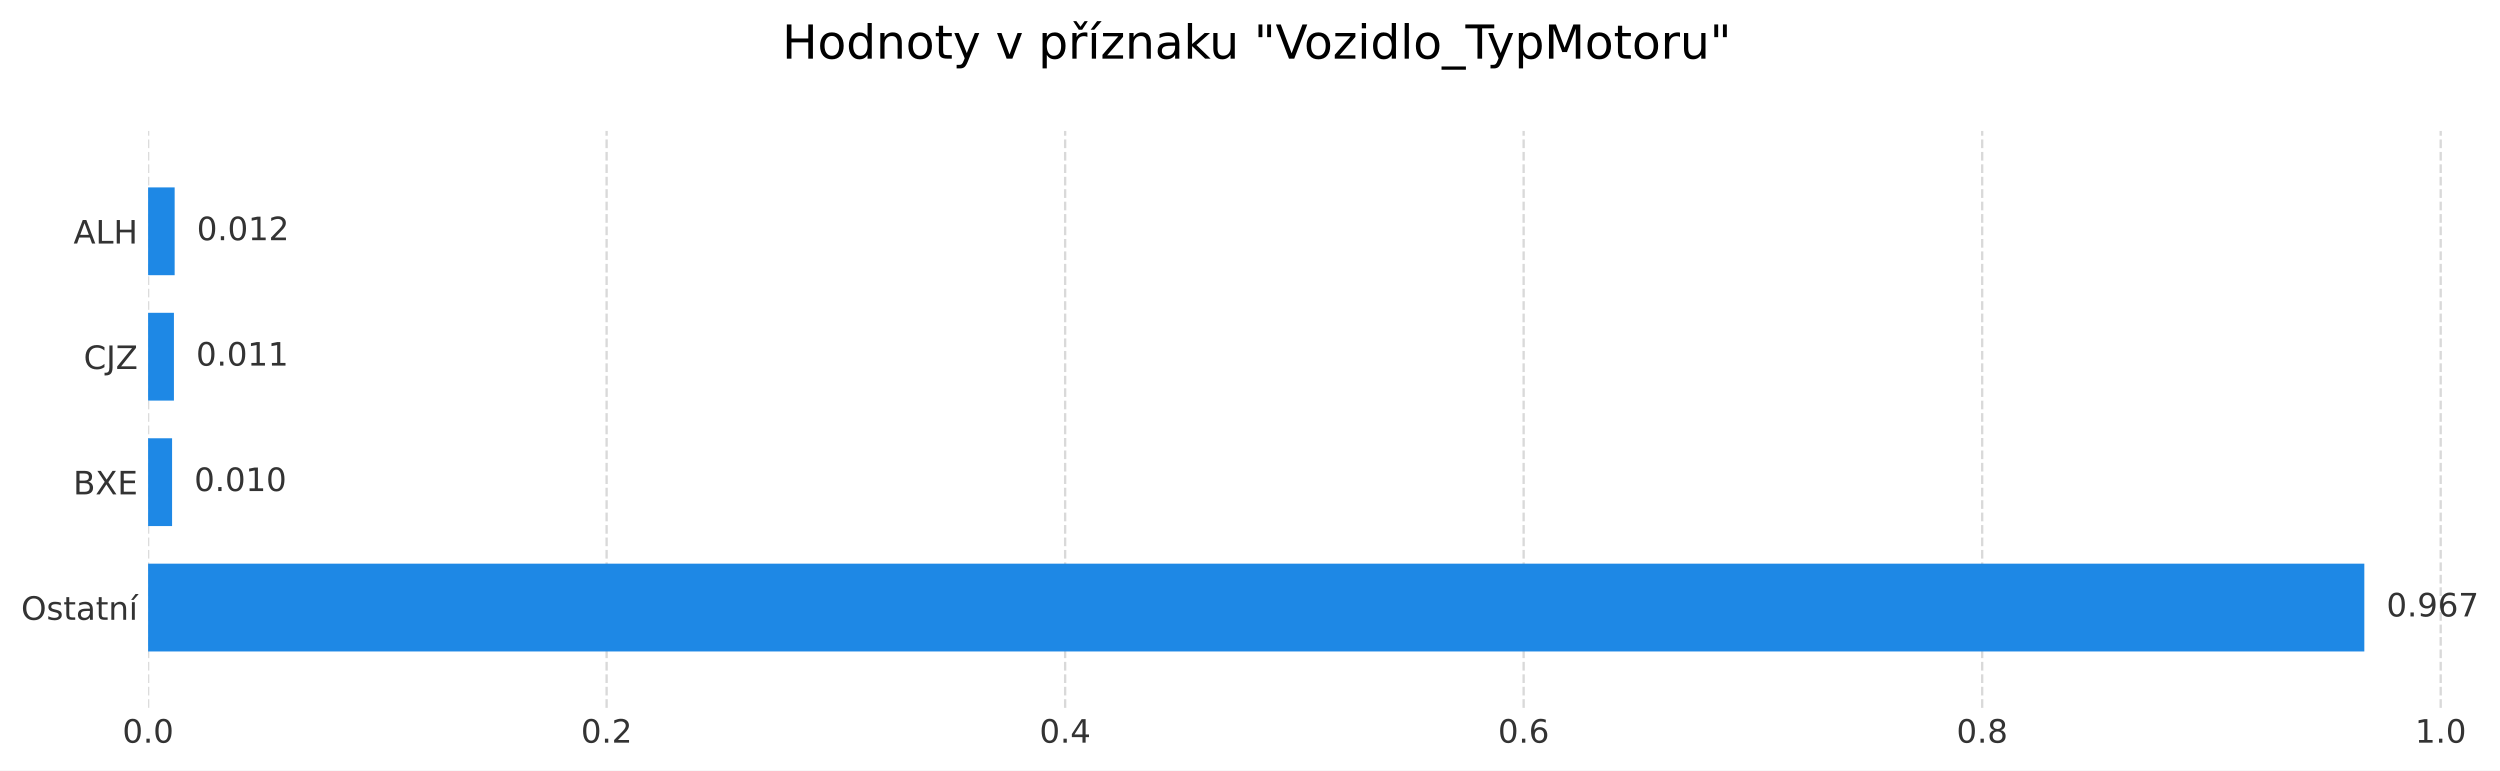
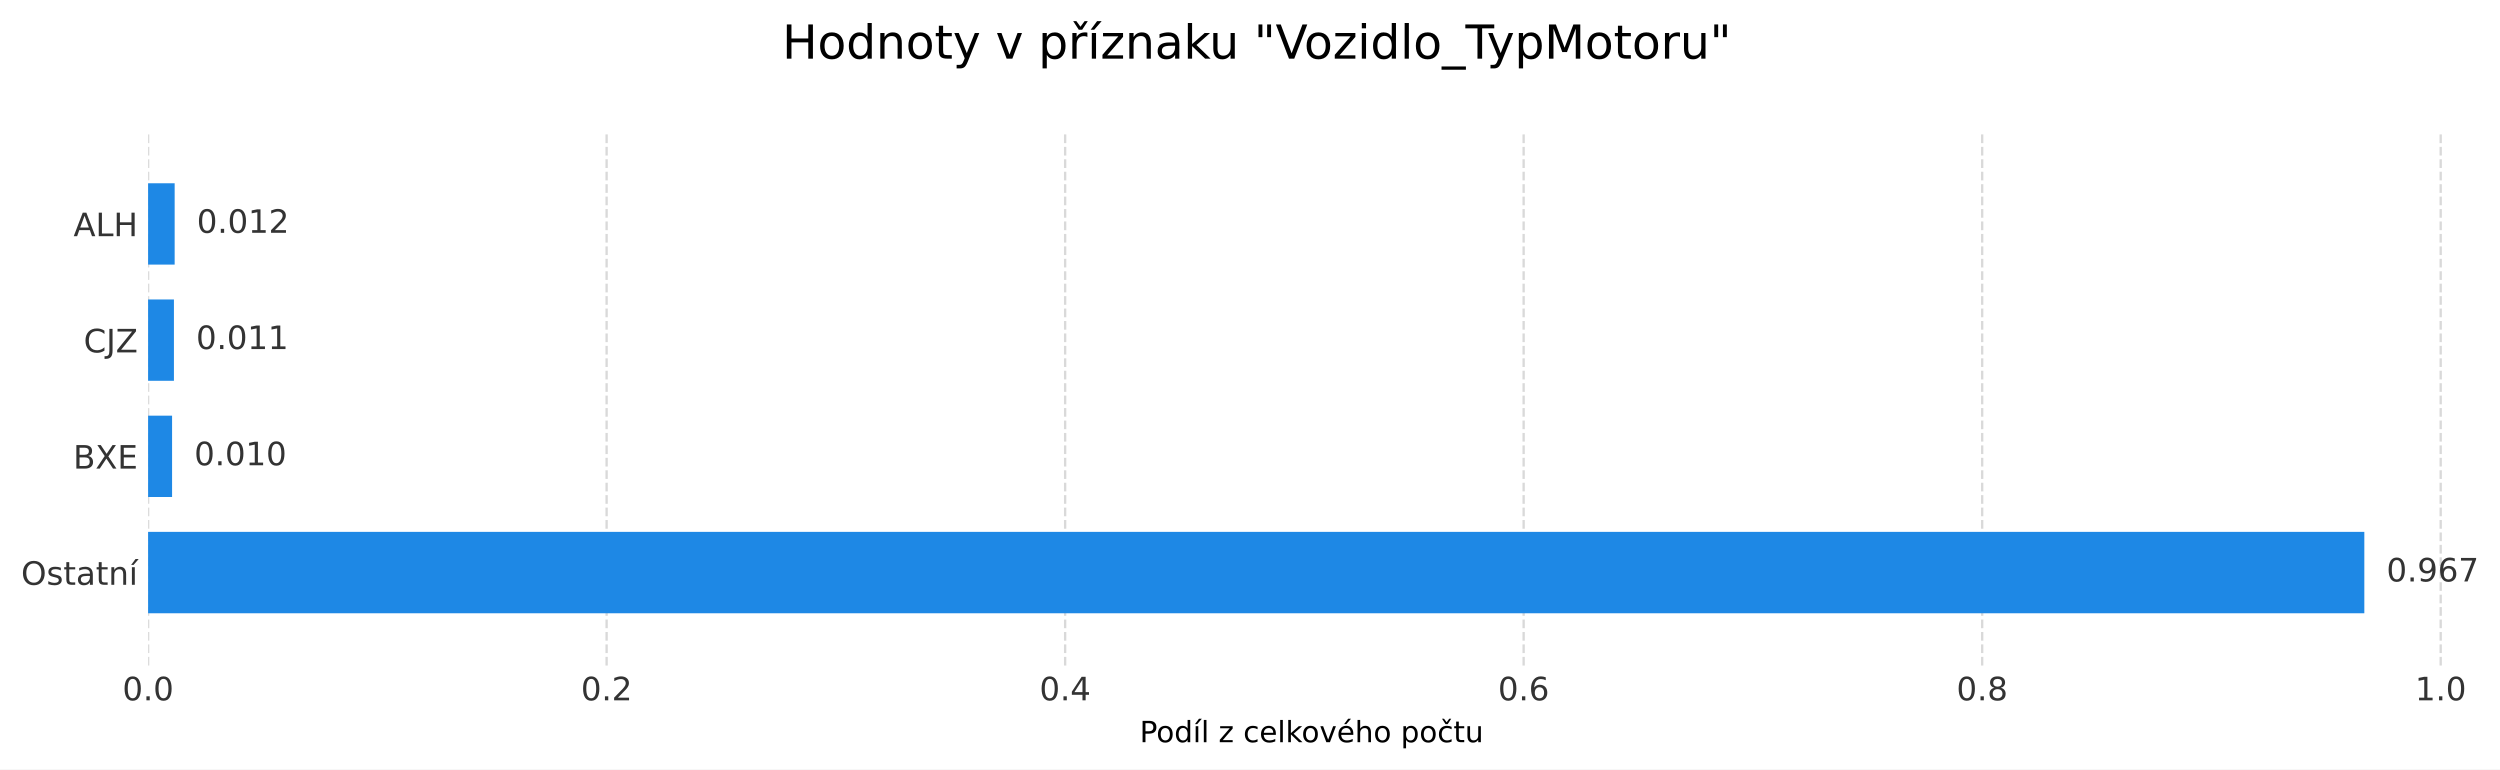
- <svg xmlns="http://www.w3.org/2000/svg" xmlns:xlink="http://www.w3.org/1999/xlink" width="852.174pt" height="262.646pt" viewBox="0 0 852.174 262.646" version="1.1">
+ <svg xmlns="http://www.w3.org/2000/svg" xmlns:xlink="http://www.w3.org/1999/xlink" width="852.174pt" height="262.284pt" viewBox="0 0 852.174 262.284" version="1.1">
  <defs>
    <style type="text/css">*{stroke-linejoin: round; stroke-linecap: butt}</style>
  </defs>
  <g id="figure_1">
    <g id="patch_1">
-       <path d="M 0 262.646  L 852.174 262.646  L 852.174 0  L 0 0  z " style="fill: #ffffff" />
+       <path d="M 0 262.284  L 852.174 262.284  L 852.174 0  L 0 0  z " style="fill: #ffffff" />
    </g>
    <g id="axes_1">
      <g id="patch_2">
-         <path d="M 50.482 241.3  L 843.701 241.3  L 843.701 44.64  L 50.482 44.64  z " style="fill: #ffffff" />
+         <path d="M 50.482 226.86  L 843.701 226.86  L 843.701 44.64  L 50.482 44.64  z " style="fill: #ffffff" />
      </g>
      <g id="matplotlib.axis_1">
        <g id="xtick_1">
          <g id="line2d_1">
-             <path d="M 50.482 241.3  L 50.482 44.64  " clip-path="url(#p8c030a3ae7)" style="fill: none; stroke-dasharray: 2.96,1.28; stroke-dashoffset: 0; stroke: #808080; stroke-opacity: 0.3; stroke-width: 0.8" />
+             <path d="M 50.482 226.86  L 50.482 44.64  " clip-path="url(#pae47b45a37)" style="fill: none; stroke-dasharray: 2.96,1.28; stroke-dashoffset: 0; stroke: #808080; stroke-opacity: 0.3; stroke-width: 0.8" />
          </g>
          <g id="line2d_2" />
          <g id="text_1">
-             <g style="fill: #333333" transform="translate(41.73547 253.1583) scale(0.11 -0.11)">
+             <g style="fill: #333333" transform="translate(41.73547 238.7183) scale(0.11 -0.11)">
              <defs>
                <path id="DejaVuSans-30" d="M 2034 4250  Q 1547 4250 1301 3770  Q 1056 3291 1056 2328  Q 1056 1369 1301 889  Q 1547 409 2034 409  Q 2525 409 2770 889  Q 3016 1369 3016 2328  Q 3016 3291 2770 3770  Q 2525 4250 2034 4250  z M 2034 4750  Q 2819 4750 3233 4129  Q 3647 3509 3647 2328  Q 3647 1150 3233 529  Q 2819 -91 2034 -91  Q 1250 -91 836 529  Q 422 1150 422 2328  Q 422 3509 836 4129  Q 1250 4750 2034 4750  z " transform="scale(0.015625)" />
                <path id="DejaVuSans-2e" d="M 684 794  L 1344 794  L 1344 0  L 684 0  L 684 794  z " transform="scale(0.015625)" />
              </defs>
              <use xlink:href="#DejaVuSans-30" />
              <use xlink:href="#DejaVuSans-2e" transform="translate(63.62305 0)" />
              <use xlink:href="#DejaVuSans-30" transform="translate(95.41016 0)" />
            </g>
          </g>
        </g>
        <g id="xtick_2">
          <g id="line2d_3">
-             <path d="M 206.778 241.3  L 206.778 44.64  " clip-path="url(#p8c030a3ae7)" style="fill: none; stroke-dasharray: 2.96,1.28; stroke-dashoffset: 0; stroke: #808080; stroke-opacity: 0.3; stroke-width: 0.8" />
+             <path d="M 206.778 226.86  L 206.778 44.64  " clip-path="url(#pae47b45a37)" style="fill: none; stroke-dasharray: 2.96,1.28; stroke-dashoffset: 0; stroke: #808080; stroke-opacity: 0.3; stroke-width: 0.8" />
          </g>
          <g id="line2d_4" />
          <g id="text_2">
-             <g style="fill: #333333" transform="translate(198.0313 253.1583) scale(0.11 -0.11)">
+             <g style="fill: #333333" transform="translate(198.0313 238.7183) scale(0.11 -0.11)">
              <defs>
                <path id="DejaVuSans-32" d="M 1228 531  L 3431 531  L 3431 0  L 469 0  L 469 531  Q 828 903 1448 1529  Q 2069 2156 2228 2338  Q 2531 2678 2651 2914  Q 2772 3150 2772 3378  Q 2772 3750 2511 3984  Q 2250 4219 1831 4219  Q 1534 4219 1204 4116  Q 875 4013 500 3803  L 500 4441  Q 881 4594 1212 4672  Q 1544 4750 1819 4750  Q 2544 4750 2975 4387  Q 3406 4025 3406 3419  Q 3406 3131 3298 2873  Q 3191 2616 2906 2266  Q 2828 2175 2409 1742  Q 1991 1309 1228 531  z " transform="scale(0.015625)" />
              </defs>
              <use xlink:href="#DejaVuSans-30" />
              <use xlink:href="#DejaVuSans-2e" transform="translate(63.62305 0)" />
              <use xlink:href="#DejaVuSans-32" transform="translate(95.41016 0)" />
            </g>
          </g>
        </g>
        <g id="xtick_3">
          <g id="line2d_5">
-             <path d="M 363.074 241.3  L 363.074 44.64  " clip-path="url(#p8c030a3ae7)" style="fill: none; stroke-dasharray: 2.96,1.28; stroke-dashoffset: 0; stroke: #808080; stroke-opacity: 0.3; stroke-width: 0.8" />
+             <path d="M 363.074 226.86  L 363.074 44.64  " clip-path="url(#pae47b45a37)" style="fill: none; stroke-dasharray: 2.96,1.28; stroke-dashoffset: 0; stroke: #808080; stroke-opacity: 0.3; stroke-width: 0.8" />
          </g>
          <g id="line2d_6" />
          <g id="text_3">
-             <g style="fill: #333333" transform="translate(354.3272 253.1583) scale(0.11 -0.11)">
+             <g style="fill: #333333" transform="translate(354.3272 238.7183) scale(0.11 -0.11)">
              <defs>
                <path id="DejaVuSans-34" d="M 2419 4116  L 825 1625  L 2419 1625  L 2419 4116  z M 2253 4666  L 3047 4666  L 3047 1625  L 3713 1625  L 3713 1100  L 3047 1100  L 3047 0  L 2419 0  L 2419 1100  L 313 1100  L 313 1709  L 2253 4666  z " transform="scale(0.015625)" />
              </defs>
              <use xlink:href="#DejaVuSans-30" />
              <use xlink:href="#DejaVuSans-2e" transform="translate(63.62305 0)" />
              <use xlink:href="#DejaVuSans-34" transform="translate(95.41016 0)" />
            </g>
          </g>
        </g>
        <g id="xtick_4">
          <g id="line2d_7">
-             <path d="M 519.37 241.3  L 519.37 44.64  " clip-path="url(#p8c030a3ae7)" style="fill: none; stroke-dasharray: 2.96,1.28; stroke-dashoffset: 0; stroke: #808080; stroke-opacity: 0.3; stroke-width: 0.8" />
+             <path d="M 519.37 226.86  L 519.37 44.64  " clip-path="url(#pae47b45a37)" style="fill: none; stroke-dasharray: 2.96,1.28; stroke-dashoffset: 0; stroke: #808080; stroke-opacity: 0.3; stroke-width: 0.8" />
          </g>
          <g id="line2d_8" />
          <g id="text_4">
-             <g style="fill: #333333" transform="translate(510.623 253.1583) scale(0.11 -0.11)">
+             <g style="fill: #333333" transform="translate(510.623 238.7183) scale(0.11 -0.11)">
              <defs>
                <path id="DejaVuSans-36" d="M 2113 2584  Q 1688 2584 1439 2293  Q 1191 2003 1191 1497  Q 1191 994 1439 701  Q 1688 409 2113 409  Q 2538 409 2786 701  Q 3034 994 3034 1497  Q 3034 2003 2786 2293  Q 2538 2584 2113 2584  z M 3366 4563  L 3366 3988  Q 3128 4100 2886 4159  Q 2644 4219 2406 4219  Q 1781 4219 1451 3797  Q 1122 3375 1075 2522  Q 1259 2794 1537 2939  Q 1816 3084 2150 3084  Q 2853 3084 3261 2657  Q 3669 2231 3669 1497  Q 3669 778 3244 343  Q 2819 -91 2113 -91  Q 1303 -91 875 529  Q 447 1150 447 2328  Q 447 3434 972 4092  Q 1497 4750 2381 4750  Q 2619 4750 2861 4703  Q 3103 4656 3366 4563  z " transform="scale(0.015625)" />
              </defs>
              <use xlink:href="#DejaVuSans-30" />
              <use xlink:href="#DejaVuSans-2e" transform="translate(63.62305 0)" />
              <use xlink:href="#DejaVuSans-36" transform="translate(95.41016 0)" />
            </g>
          </g>
        </g>
        <g id="xtick_5">
          <g id="line2d_9">
-             <path d="M 675.666 241.3  L 675.666 44.64  " clip-path="url(#p8c030a3ae7)" style="fill: none; stroke-dasharray: 2.96,1.28; stroke-dashoffset: 0; stroke: #808080; stroke-opacity: 0.3; stroke-width: 0.8" />
+             <path d="M 675.666 226.86  L 675.666 44.64  " clip-path="url(#pae47b45a37)" style="fill: none; stroke-dasharray: 2.96,1.28; stroke-dashoffset: 0; stroke: #808080; stroke-opacity: 0.3; stroke-width: 0.8" />
          </g>
          <g id="line2d_10" />
          <g id="text_5">
-             <g style="fill: #333333" transform="translate(666.9188 253.1583) scale(0.11 -0.11)">
+             <g style="fill: #333333" transform="translate(666.9188 238.7183) scale(0.11 -0.11)">
              <defs>
                <path id="DejaVuSans-38" d="M 2034 2216  Q 1584 2216 1326 1975  Q 1069 1734 1069 1313  Q 1069 891 1326 650  Q 1584 409 2034 409  Q 2484 409 2743 651  Q 3003 894 3003 1313  Q 3003 1734 2745 1975  Q 2488 2216 2034 2216  z M 1403 2484  Q 997 2584 770 2862  Q 544 3141 544 3541  Q 544 4100 942 4425  Q 1341 4750 2034 4750  Q 2731 4750 3128 4425  Q 3525 4100 3525 3541  Q 3525 3141 3298 2862  Q 3072 2584 2669 2484  Q 3125 2378 3379 2068  Q 3634 1759 3634 1313  Q 3634 634 3220 271  Q 2806 -91 2034 -91  Q 1263 -91 848 271  Q 434 634 434 1313  Q 434 1759 690 2068  Q 947 2378 1403 2484  z M 1172 3481  Q 1172 3119 1398 2916  Q 1625 2713 2034 2713  Q 2441 2713 2670 2916  Q 2900 3119 2900 3481  Q 2900 3844 2670 4047  Q 2441 4250 2034 4250  Q 1625 4250 1398 4047  Q 1172 3844 1172 3481  z " transform="scale(0.015625)" />
              </defs>
              <use xlink:href="#DejaVuSans-30" />
              <use xlink:href="#DejaVuSans-2e" transform="translate(63.62305 0)" />
              <use xlink:href="#DejaVuSans-38" transform="translate(95.41016 0)" />
            </g>
          </g>
        </g>
        <g id="xtick_6">
          <g id="line2d_11">
-             <path d="M 831.961 241.3  L 831.961 44.64  " clip-path="url(#p8c030a3ae7)" style="fill: none; stroke-dasharray: 2.96,1.28; stroke-dashoffset: 0; stroke: #808080; stroke-opacity: 0.3; stroke-width: 0.8" />
+             <path d="M 831.961 226.86  L 831.961 44.64  " clip-path="url(#pae47b45a37)" style="fill: none; stroke-dasharray: 2.96,1.28; stroke-dashoffset: 0; stroke: #808080; stroke-opacity: 0.3; stroke-width: 0.8" />
          </g>
          <g id="line2d_12" />
          <g id="text_6">
-             <g style="fill: #333333" transform="translate(823.2147 253.1583) scale(0.11 -0.11)">
+             <g style="fill: #333333" transform="translate(823.2147 238.7183) scale(0.11 -0.11)">
              <defs>
                <path id="DejaVuSans-31" d="M 794 531  L 1825 531  L 1825 4091  L 703 3866  L 703 4441  L 1819 4666  L 2450 4666  L 2450 531  L 3481 531  L 3481 0  L 794 0  L 794 531  z " transform="scale(0.015625)" />
              </defs>
              <use xlink:href="#DejaVuSans-31" />
              <use xlink:href="#DejaVuSans-2e" transform="translate(63.62305 0)" />
              <use xlink:href="#DejaVuSans-30" transform="translate(95.41016 0)" />
            </g>
+           </g>
+         </g>
+         <g id="text_7">
+           <g transform="translate(388.4907 253.0044) scale(0.1 -0.1)">
+             <defs>
+               <path id="DejaVuSans-50" d="M 1259 4147  L 1259 2394  L 2053 2394  Q 2494 2394 2734 2622  Q 2975 2850 2975 3272  Q 2975 3691 2734 3919  Q 2494 4147 2053 4147  L 1259 4147  z M 628 4666  L 2053 4666  Q 2838 4666 3239 4311  Q 3641 3956 3641 3272  Q 3641 2581 3239 2228  Q 2838 1875 2053 1875  L 1259 1875  L 1259 0  L 628 0  L 628 4666  z " transform="scale(0.015625)" />
+               <path id="DejaVuSans-6f" d="M 1959 3097  Q 1497 3097 1228 2736  Q 959 2375 959 1747  Q 959 1119 1226 758  Q 1494 397 1959 397  Q 2419 397 2687 759  Q 2956 1122 2956 1747  Q 2956 2369 2687 2733  Q 2419 3097 1959 3097  z M 1959 3584  Q 2709 3584 3137 3096  Q 3566 2609 3566 1747  Q 3566 888 3137 398  Q 2709 -91 1959 -91  Q 1206 -91 779 398  Q 353 888 353 1747  Q 353 2609 779 3096  Q 1206 3584 1959 3584  z " transform="scale(0.015625)" />
+               <path id="DejaVuSans-64" d="M 2906 2969  L 2906 4863  L 3481 4863  L 3481 0  L 2906 0  L 2906 525  Q 2725 213 2448 61  Q 2172 -91 1784 -91  Q 1150 -91 751 415  Q 353 922 353 1747  Q 353 2572 751 3078  Q 1150 3584 1784 3584  Q 2172 3584 2448 3432  Q 2725 3281 2906 2969  z M 947 1747  Q 947 1113 1208 752  Q 1469 391 1925 391  Q 2381 391 2643 752  Q 2906 1113 2906 1747  Q 2906 2381 2643 2742  Q 2381 3103 1925 3103  Q 1469 3103 1208 2742  Q 947 2381 947 1747  z " transform="scale(0.015625)" />
+               <path id="DejaVuSans-ed" d="M 1322 5119  L 1944 5119  L 926 3944  L 447 3944  L 1322 5119  z M 603 3500  L 1178 3500  L 1178 0  L 603 0  L 603 3500  z M 891 3584  L 891 3584  z " transform="scale(0.015625)" />
+               <path id="DejaVuSans-6c" d="M 603 4863  L 1178 4863  L 1178 0  L 603 0  L 603 4863  z " transform="scale(0.015625)" />
+               <path id="DejaVuSans-20" transform="scale(0.015625)" />
+               <path id="DejaVuSans-7a" d="M 353 3500  L 3084 3500  L 3084 2975  L 922 459  L 3084 459  L 3084 0  L 275 0  L 275 525  L 2438 3041  L 353 3041  L 353 3500  z " transform="scale(0.015625)" />
+               <path id="DejaVuSans-63" d="M 3122 3366  L 3122 2828  Q 2878 2963 2633 3030  Q 2388 3097 2138 3097  Q 1578 3097 1268 2742  Q 959 2388 959 1747  Q 959 1106 1268 751  Q 1578 397 2138 397  Q 2388 397 2633 464  Q 2878 531 3122 666  L 3122 134  Q 2881 22 2623 -34  Q 2366 -91 2075 -91  Q 1284 -91 818 406  Q 353 903 353 1747  Q 353 2603 823 3093  Q 1294 3584 2113 3584  Q 2378 3584 2631 3529  Q 2884 3475 3122 3366  z " transform="scale(0.015625)" />
+               <path id="DejaVuSans-65" d="M 3597 1894  L 3597 1613  L 953 1613  Q 991 1019 1311 708  Q 1631 397 2203 397  Q 2534 397 2845 478  Q 3156 559 3463 722  L 3463 178  Q 3153 47 2828 -22  Q 2503 -91 2169 -91  Q 1331 -91 842 396  Q 353 884 353 1716  Q 353 2575 817 3079  Q 1281 3584 2069 3584  Q 2775 3584 3186 3129  Q 3597 2675 3597 1894  z M 3022 2063  Q 3016 2534 2758 2815  Q 2500 3097 2075 3097  Q 1594 3097 1305 2825  Q 1016 2553 972 2059  L 3022 2063  z " transform="scale(0.015625)" />
+               <path id="DejaVuSans-6b" d="M 581 4863  L 1159 4863  L 1159 1991  L 2875 3500  L 3609 3500  L 1753 1863  L 3688 0  L 2938 0  L 1159 1709  L 1159 0  L 581 0  L 581 4863  z " transform="scale(0.015625)" />
+               <path id="DejaVuSans-76" d="M 191 3500  L 800 3500  L 1894 563  L 2988 3500  L 3597 3500  L 2284 0  L 1503 0  L 191 3500  z " transform="scale(0.015625)" />
+               <path id="DejaVuSans-e9" d="M 3597 1894  L 3597 1613  L 953 1613  Q 991 1019 1311 708  Q 1631 397 2203 397  Q 2534 397 2845 478  Q 3156 559 3463 722  L 3463 178  Q 3153 47 2828 -22  Q 2503 -91 2169 -91  Q 1331 -91 842 396  Q 353 884 353 1716  Q 353 2575 817 3079  Q 1281 3584 2069 3584  Q 2775 3584 3186 3129  Q 3597 2675 3597 1894  z M 3022 2063  Q 3016 2534 2758 2815  Q 2500 3097 2075 3097  Q 1594 3097 1305 2825  Q 1016 2553 972 2059  L 3022 2063  z M 2466 5119  L 3088 5119  L 2070 3944  L 1591 3944  L 2466 5119  z " transform="scale(0.015625)" />
+               <path id="DejaVuSans-68" d="M 3513 2113  L 3513 0  L 2938 0  L 2938 2094  Q 2938 2591 2744 2837  Q 2550 3084 2163 3084  Q 1697 3084 1428 2787  Q 1159 2491 1159 1978  L 1159 0  L 581 0  L 581 4863  L 1159 4863  L 1159 2956  Q 1366 3272 1645 3428  Q 1925 3584 2291 3584  Q 2894 3584 3203 3211  Q 3513 2838 3513 2113  z " transform="scale(0.015625)" />
+               <path id="DejaVuSans-70" d="M 1159 525  L 1159 -1331  L 581 -1331  L 581 3500  L 1159 3500  L 1159 2969  Q 1341 3281 1617 3432  Q 1894 3584 2278 3584  Q 2916 3584 3314 3078  Q 3713 2572 3713 1747  Q 3713 922 3314 415  Q 2916 -91 2278 -91  Q 1894 -91 1617 61  Q 1341 213 1159 525  z M 3116 1747  Q 3116 2381 2855 2742  Q 2594 3103 2138 3103  Q 1681 3103 1420 2742  Q 1159 2381 1159 1747  Q 1159 1113 1420 752  Q 1681 391 2138 391  Q 2594 391 2855 752  Q 3116 1113 3116 1747  z " transform="scale(0.015625)" />
+               <path id="DejaVuSans-10d" d="M 3122 3366  L 3122 2828  Q 2878 2963 2633 3030  Q 2388 3097 2138 3097  Q 1578 3097 1268 2742  Q 959 2388 959 1747  Q 959 1106 1268 751  Q 1578 397 2138 397  Q 2388 397 2633 464  Q 2878 531 3122 666  L 3122 134  Q 2881 22 2623 -34  Q 2366 -91 2075 -91  Q 1284 -91 818 406  Q 353 903 353 1747  Q 353 2603 823 3093  Q 1294 3584 2113 3584  Q 2378 3584 2631 3529  Q 2884 3475 3122 3366  z M 1801 3944  L 1035 5119  L 1470 5119  L 2032 4353  L 2595 5119  L 3029 5119  L 2263 3944  L 1801 3944  z " transform="scale(0.015625)" />
+               <path id="DejaVuSans-74" d="M 1172 4494  L 1172 3500  L 2356 3500  L 2356 3053  L 1172 3053  L 1172 1153  Q 1172 725 1289 603  Q 1406 481 1766 481  L 2356 481  L 2356 0  L 1766 0  Q 1100 0 847 248  Q 594 497 594 1153  L 594 3053  L 172 3053  L 172 3500  L 594 3500  L 594 4494  L 1172 4494  z " transform="scale(0.015625)" />
+               <path id="DejaVuSans-75" d="M 544 1381  L 544 3500  L 1119 3500  L 1119 1403  Q 1119 906 1312 657  Q 1506 409 1894 409  Q 2359 409 2629 706  Q 2900 1003 2900 1516  L 2900 3500  L 3475 3500  L 3475 0  L 2900 0  L 2900 538  Q 2691 219 2414 64  Q 2138 -91 1772 -91  Q 1169 -91 856 284  Q 544 659 544 1381  z M 1991 3584  L 1991 3584  z " transform="scale(0.015625)" />
+             </defs>
+             <use xlink:href="#DejaVuSans-50" />
+             <use xlink:href="#DejaVuSans-6f" transform="translate(56.67773 0)" />
+             <use xlink:href="#DejaVuSans-64" transform="translate(117.8594 0)" />
+             <use xlink:href="#DejaVuSans-ed" transform="translate(181.3359 0)" />
+             <use xlink:href="#DejaVuSans-6c" transform="translate(209.1191 0)" />
+             <use xlink:href="#DejaVuSans-20" transform="translate(236.9023 0)" />
+             <use xlink:href="#DejaVuSans-7a" transform="translate(268.6895 0)" />
+             <use xlink:href="#DejaVuSans-20" transform="translate(321.1797 0)" />
+             <use xlink:href="#DejaVuSans-63" transform="translate(352.9668 0)" />
+             <use xlink:href="#DejaVuSans-65" transform="translate(407.9473 0)" />
+             <use xlink:href="#DejaVuSans-6c" transform="translate(469.4707 0)" />
+             <use xlink:href="#DejaVuSans-6b" transform="translate(497.2539 0)" />
+             <use xlink:href="#DejaVuSans-6f" transform="translate(551.5391 0)" />
+             <use xlink:href="#DejaVuSans-76" transform="translate(612.7207 0)" />
+             <use xlink:href="#DejaVuSans-e9" transform="translate(671.9004 0)" />
+             <use xlink:href="#DejaVuSans-68" transform="translate(733.4238 0)" />
+             <use xlink:href="#DejaVuSans-6f" transform="translate(796.8027 0)" />
+             <use xlink:href="#DejaVuSans-20" transform="translate(857.9844 0)" />
+             <use xlink:href="#DejaVuSans-70" transform="translate(889.7715 0)" />
+             <use xlink:href="#DejaVuSans-6f" transform="translate(953.248 0)" />
+             <use xlink:href="#DejaVuSans-10d" transform="translate(1014.43 0)" />
+             <use xlink:href="#DejaVuSans-74" transform="translate(1069.41 0)" />
+             <use xlink:href="#DejaVuSans-75" transform="translate(1108.619 0)" />
          </g>
        </g>
      </g>
      <g id="matplotlib.axis_2">
        <g id="ytick_1">
          <g id="line2d_13" />
-           <g id="text_7">
-             <g style="fill: #333333" transform="translate(7.2 211.2774) scale(0.11 -0.11)">
+           <g id="text_8">
+             <g style="fill: #333333" transform="translate(7.2 199.3487) scale(0.11 -0.11)">
              <defs>
                <path id="DejaVuSans-4f" d="M 2522 4238  Q 1834 4238 1429 3725  Q 1025 3213 1025 2328  Q 1025 1447 1429 934  Q 1834 422 2522 422  Q 3209 422 3611 934  Q 4013 1447 4013 2328  Q 4013 3213 3611 3725  Q 3209 4238 2522 4238  z M 2522 4750  Q 3503 4750 4090 4092  Q 4678 3434 4678 2328  Q 4678 1225 4090 567  Q 3503 -91 2522 -91  Q 1538 -91 948 565  Q 359 1222 359 2328  Q 359 3434 948 4092  Q 1538 4750 2522 4750  z " transform="scale(0.015625)" />
                <path id="DejaVuSans-73" d="M 2834 3397  L 2834 2853  Q 2591 2978 2328 3040  Q 2066 3103 1784 3103  Q 1356 3103 1142 2972  Q 928 2841 928 2578  Q 928 2378 1081 2264  Q 1234 2150 1697 2047  L 1894 2003  Q 2506 1872 2764 1633  Q 3022 1394 3022 966  Q 3022 478 2636 193  Q 2250 -91 1575 -91  Q 1294 -91 989 -36  Q 684 19 347 128  L 347 722  Q 666 556 975 473  Q 1284 391 1588 391  Q 1994 391 2212 530  Q 2431 669 2431 922  Q 2431 1156 2273 1281  Q 2116 1406 1581 1522  L 1381 1569  Q 847 1681 609 1914  Q 372 2147 372 2553  Q 372 3047 722 3315  Q 1072 3584 1716 3584  Q 2034 3584 2315 3537  Q 2597 3491 2834 3397  z " transform="scale(0.015625)" />
-                 <path id="DejaVuSans-74" d="M 1172 4494  L 1172 3500  L 2356 3500  L 2356 3053  L 1172 3053  L 1172 1153  Q 1172 725 1289 603  Q 1406 481 1766 481  L 2356 481  L 2356 0  L 1766 0  Q 1100 0 847 248  Q 594 497 594 1153  L 594 3053  L 172 3053  L 172 3500  L 594 3500  L 594 4494  L 1172 4494  z " transform="scale(0.015625)" />
                <path id="DejaVuSans-61" d="M 2194 1759  Q 1497 1759 1228 1600  Q 959 1441 959 1056  Q 959 750 1161 570  Q 1363 391 1709 391  Q 2188 391 2477 730  Q 2766 1069 2766 1631  L 2766 1759  L 2194 1759  z M 3341 1997  L 3341 0  L 2766 0  L 2766 531  Q 2569 213 2275 61  Q 1981 -91 1556 -91  Q 1019 -91 701 211  Q 384 513 384 1019  Q 384 1609 779 1909  Q 1175 2209 1959 2209  L 2766 2209  L 2766 2266  Q 2766 2663 2505 2880  Q 2244 3097 1772 3097  Q 1472 3097 1187 3025  Q 903 2953 641 2809  L 641 3341  Q 956 3463 1253 3523  Q 1550 3584 1831 3584  Q 2591 3584 2966 3190  Q 3341 2797 3341 1997  z " transform="scale(0.015625)" />
                <path id="DejaVuSans-6e" d="M 3513 2113  L 3513 0  L 2938 0  L 2938 2094  Q 2938 2591 2744 2837  Q 2550 3084 2163 3084  Q 1697 3084 1428 2787  Q 1159 2491 1159 1978  L 1159 0  L 581 0  L 581 3500  L 1159 3500  L 1159 2956  Q 1366 3272 1645 3428  Q 1925 3584 2291 3584  Q 2894 3584 3203 3211  Q 3513 2838 3513 2113  z " transform="scale(0.015625)" />
-                 <path id="DejaVuSans-ed" d="M 1322 5119  L 1944 5119  L 926 3944  L 447 3944  L 1322 5119  z M 603 3500  L 1178 3500  L 1178 0  L 603 0  L 603 3500  z M 891 3584  L 891 3584  z " transform="scale(0.015625)" />
              </defs>
              <use xlink:href="#DejaVuSans-4f" />
              <use xlink:href="#DejaVuSans-73" transform="translate(78.71094 0)" />
              <use xlink:href="#DejaVuSans-74" transform="translate(130.8105 0)" />
              <use xlink:href="#DejaVuSans-61" transform="translate(170.0195 0)" />
              <use xlink:href="#DejaVuSans-74" transform="translate(231.2988 0)" />
              <use xlink:href="#DejaVuSans-6e" transform="translate(270.5078 0)" />
              <use xlink:href="#DejaVuSans-ed" transform="translate(333.8867 0)" />
            </g>
          </g>
        </g>
        <g id="ytick_2">
          <g id="line2d_14" />
-           <g id="text_8">
-             <g style="fill: #333333" transform="translate(24.94953 168.5252) scale(0.11 -0.11)">
+           <g id="text_9">
+             <g style="fill: #333333" transform="translate(24.94953 159.7357) scale(0.11 -0.11)">
              <defs>
                <path id="DejaVuSans-42" d="M 1259 2228  L 1259 519  L 2272 519  Q 2781 519 3026 730  Q 3272 941 3272 1375  Q 3272 1813 3026 2020  Q 2781 2228 2272 2228  L 1259 2228  z M 1259 4147  L 1259 2741  L 2194 2741  Q 2656 2741 2882 2914  Q 3109 3088 3109 3444  Q 3109 3797 2882 3972  Q 2656 4147 2194 4147  L 1259 4147  z M 628 4666  L 2241 4666  Q 2963 4666 3353 4366  Q 3744 4066 3744 3513  Q 3744 3084 3544 2831  Q 3344 2578 2956 2516  Q 3422 2416 3680 2098  Q 3938 1781 3938 1306  Q 3938 681 3513 340  Q 3088 0 2303 0  L 628 0  L 628 4666  z " transform="scale(0.015625)" />
                <path id="DejaVuSans-58" d="M 403 4666  L 1081 4666  L 2241 2931  L 3406 4666  L 4084 4666  L 2584 2425  L 4184 0  L 3506 0  L 2194 1984  L 872 0  L 191 0  L 1856 2491  L 403 4666  z " transform="scale(0.015625)" />
                <path id="DejaVuSans-45" d="M 628 4666  L 3578 4666  L 3578 4134  L 1259 4134  L 1259 2753  L 3481 2753  L 3481 2222  L 1259 2222  L 1259 531  L 3634 531  L 3634 0  L 628 0  L 628 4666  z " transform="scale(0.015625)" />
              </defs>
              <use xlink:href="#DejaVuSans-42" />
              <use xlink:href="#DejaVuSans-58" transform="translate(68.60352 0)" />
              <use xlink:href="#DejaVuSans-45" transform="translate(137.1094 0)" />
            </g>
          </g>
        </g>
        <g id="ytick_3">
          <g id="line2d_15" />
-           <g id="text_9">
-             <g style="fill: #333333" transform="translate(28.52109 125.7731) scale(0.11 -0.11)">
+           <g id="text_10">
+             <g style="fill: #333333" transform="translate(28.52109 120.1226) scale(0.11 -0.11)">
              <defs>
                <path id="DejaVuSans-43" d="M 4122 4306  L 4122 3641  Q 3803 3938 3442 4084  Q 3081 4231 2675 4231  Q 1875 4231 1450 3742  Q 1025 3253 1025 2328  Q 1025 1406 1450 917  Q 1875 428 2675 428  Q 3081 428 3442 575  Q 3803 722 4122 1019  L 4122 359  Q 3791 134 3420 21  Q 3050 -91 2638 -91  Q 1578 -91 968 557  Q 359 1206 359 2328  Q 359 3453 968 4101  Q 1578 4750 2638 4750  Q 3056 4750 3426 4639  Q 3797 4528 4122 4306  z " transform="scale(0.015625)" />
                <path id="DejaVuSans-4a" d="M 628 4666  L 1259 4666  L 1259 325  Q 1259 -519 939 -900  Q 619 -1281 -91 -1281  L -331 -1281  L -331 -750  L -134 -750  Q 284 -750 456 -515  Q 628 -281 628 325  L 628 4666  z " transform="scale(0.015625)" />
                <path id="DejaVuSans-5a" d="M 359 4666  L 4025 4666  L 4025 4184  L 1075 531  L 4097 531  L 4097 0  L 288 0  L 288 481  L 3238 4134  L 359 4134  L 359 4666  z " transform="scale(0.015625)" />
              </defs>
              <use xlink:href="#DejaVuSans-43" />
              <use xlink:href="#DejaVuSans-4a" transform="translate(69.82422 0)" />
              <use xlink:href="#DejaVuSans-5a" transform="translate(99.31641 0)" />
            </g>
          </g>
        </g>
        <g id="ytick_4">
          <g id="line2d_16" />
-           <g id="text_10">
-             <g style="fill: #333333" transform="translate(25.05609 83.02088) scale(0.11 -0.11)">
+           <g id="text_11">
+             <g style="fill: #333333" transform="translate(25.05609 80.50957) scale(0.11 -0.11)">
              <defs>
                <path id="DejaVuSans-41" d="M 2188 4044  L 1331 1722  L 3047 1722  L 2188 4044  z M 1831 4666  L 2547 4666  L 4325 0  L 3669 0  L 3244 1197  L 1141 1197  L 716 0  L 50 0  L 1831 4666  z " transform="scale(0.015625)" />
                <path id="DejaVuSans-4c" d="M 628 4666  L 1259 4666  L 1259 531  L 3531 531  L 3531 0  L 628 0  L 628 4666  z " transform="scale(0.015625)" />
                <path id="DejaVuSans-48" d="M 628 4666  L 1259 4666  L 1259 2753  L 3553 2753  L 3553 4666  L 4184 4666  L 4184 0  L 3553 0  L 3553 2222  L 1259 2222  L 1259 0  L 628 0  L 628 4666  z " transform="scale(0.015625)" />
              </defs>
              <use xlink:href="#DejaVuSans-41" />
              <use xlink:href="#DejaVuSans-4c" transform="translate(68.4082 0)" />
              <use xlink:href="#DejaVuSans-48" transform="translate(124.1211 0)" />
            </g>
          </g>
        </g>
      </g>
      <g id="patch_3">
-         <path d="M 50.482 222.062  L 805.928 222.062  L 805.928 192.135  L 50.482 192.135  z " clip-path="url(#p8c030a3ae7)" style="fill: #1e88e5" />
+         <path d="M 50.482 209.034  L 805.928 209.034  L 805.928 181.305  L 50.482 181.305  z " clip-path="url(#pae47b45a37)" style="fill: #1e88e5" />
      </g>
      <g id="patch_4">
-         <path d="M 50.482 179.309  L 58.656 179.309  L 58.656 149.383  L 50.482 149.383  z " clip-path="url(#p8c030a3ae7)" style="fill: #1e88e5" />
+         <path d="M 50.482 169.421  L 58.656 169.421  L 58.656 141.692  L 50.482 141.692  z " clip-path="url(#pae47b45a37)" style="fill: #1e88e5" />
      </g>
      <g id="patch_5">
-         <path d="M 50.482 136.557  L 59.287 136.557  L 59.287 106.631  L 50.482 106.631  z " clip-path="url(#p8c030a3ae7)" style="fill: #1e88e5" />
+         <path d="M 50.482 129.808  L 59.287 129.808  L 59.287 102.079  L 50.482 102.079  z " clip-path="url(#pae47b45a37)" style="fill: #1e88e5" />
      </g>
      <g id="patch_6">
-         <path d="M 50.482 93.805  L 59.536 93.805  L 59.536 63.878  L 50.482 63.878  z " clip-path="url(#p8c030a3ae7)" style="fill: #1e88e5" />
-       </g>
-       <g id="text_11">
-         <g style="fill: #333333" transform="translate(813.4829 210.1336) scale(0.11 -0.11)">
+         <path d="M 50.482 90.195  L 59.536 90.195  L 59.536 62.466  L 50.482 62.466  z " clip-path="url(#pae47b45a37)" style="fill: #1e88e5" />
+       </g>
+       <g id="text_12">
+         <g style="fill: #333333" transform="translate(813.4829 198.2049) scale(0.11 -0.11)">
          <defs>
            <path id="DejaVuSans-39" d="M 703 97  L 703 672  Q 941 559 1184 500  Q 1428 441 1663 441  Q 2288 441 2617 861  Q 2947 1281 2994 2138  Q 2813 1869 2534 1725  Q 2256 1581 1919 1581  Q 1219 1581 811 2004  Q 403 2428 403 3163  Q 403 3881 828 4315  Q 1253 4750 1959 4750  Q 2769 4750 3195 4129  Q 3622 3509 3622 2328  Q 3622 1225 3098 567  Q 2575 -91 1691 -91  Q 1453 -91 1209 -44  Q 966 3 703 97  z M 1959 2075  Q 2384 2075 2632 2365  Q 2881 2656 2881 3163  Q 2881 3666 2632 3958  Q 2384 4250 1959 4250  Q 1534 4250 1286 3958  Q 1038 3666 1038 3163  Q 1038 2656 1286 2365  Q 1534 2075 1959 2075  z " transform="scale(0.015625)" />
            <path id="DejaVuSans-37" d="M 525 4666  L 3525 4666  L 3525 4397  L 1831 0  L 1172 0  L 2766 4134  L 525 4134  L 525 4666  z " transform="scale(0.015625)" />
          </defs>
          <use xlink:href="#DejaVuSans-30" />
          <use xlink:href="#DejaVuSans-2e" transform="translate(63.62305 0)" />
          <use xlink:href="#DejaVuSans-39" transform="translate(95.41016 0)" />
          <use xlink:href="#DejaVuSans-36" transform="translate(159.0332 0)" />
          <use xlink:href="#DejaVuSans-37" transform="translate(222.6562 0)" />
        </g>
      </g>
-       <g id="text_12">
-         <g style="fill: #333333" transform="translate(66.21078 167.3814) scale(0.11 -0.11)">
+       <g id="text_13">
+         <g style="fill: #333333" transform="translate(66.21078 158.5918) scale(0.11 -0.11)">
          <use xlink:href="#DejaVuSans-30" />
          <use xlink:href="#DejaVuSans-2e" transform="translate(63.62305 0)" />
          <use xlink:href="#DejaVuSans-30" transform="translate(95.41016 0)" />
          <use xlink:href="#DejaVuSans-31" transform="translate(159.0332 0)" />
          <use xlink:href="#DejaVuSans-30" transform="translate(222.6562 0)" />
        </g>
      </g>
-       <g id="text_13">
-         <g style="fill: #333333" transform="translate(66.84131 124.6292) scale(0.11 -0.11)">
+       <g id="text_14">
+         <g style="fill: #333333" transform="translate(66.84131 118.9788) scale(0.11 -0.11)">
          <use xlink:href="#DejaVuSans-30" />
          <use xlink:href="#DejaVuSans-2e" transform="translate(63.62305 0)" />
          <use xlink:href="#DejaVuSans-30" transform="translate(95.41016 0)" />
          <use xlink:href="#DejaVuSans-31" transform="translate(159.0332 0)" />
          <use xlink:href="#DejaVuSans-31" transform="translate(222.6562 0)" />
        </g>
      </g>
-       <g id="text_14">
-         <g style="fill: #333333" transform="translate(67.09081 81.87705) scale(0.11 -0.11)">
+       <g id="text_15">
+         <g style="fill: #333333" transform="translate(67.09081 79.36575) scale(0.11 -0.11)">
          <use xlink:href="#DejaVuSans-30" />
          <use xlink:href="#DejaVuSans-2e" transform="translate(63.62305 0)" />
          <use xlink:href="#DejaVuSans-30" transform="translate(95.41016 0)" />
          <use xlink:href="#DejaVuSans-31" transform="translate(159.0332 0)" />
          <use xlink:href="#DejaVuSans-32" transform="translate(222.6562 0)" />
        </g>
      </g>
    </g>
-     <g id="text_15">
+     <g id="text_16">
      <g transform="translate(266.6372 19.9975) scale(0.16 -0.16)">
        <defs>
-           <path id="DejaVuSans-6f" d="M 1959 3097  Q 1497 3097 1228 2736  Q 959 2375 959 1747  Q 959 1119 1226 758  Q 1494 397 1959 397  Q 2419 397 2687 759  Q 2956 1122 2956 1747  Q 2956 2369 2687 2733  Q 2419 3097 1959 3097  z M 1959 3584  Q 2709 3584 3137 3096  Q 3566 2609 3566 1747  Q 3566 888 3137 398  Q 2709 -91 1959 -91  Q 1206 -91 779 398  Q 353 888 353 1747  Q 353 2609 779 3096  Q 1206 3584 1959 3584  z " transform="scale(0.015625)" />
-           <path id="DejaVuSans-64" d="M 2906 2969  L 2906 4863  L 3481 4863  L 3481 0  L 2906 0  L 2906 525  Q 2725 213 2448 61  Q 2172 -91 1784 -91  Q 1150 -91 751 415  Q 353 922 353 1747  Q 353 2572 751 3078  Q 1150 3584 1784 3584  Q 2172 3584 2448 3432  Q 2725 3281 2906 2969  z M 947 1747  Q 947 1113 1208 752  Q 1469 391 1925 391  Q 2381 391 2643 752  Q 2906 1113 2906 1747  Q 2906 2381 2643 2742  Q 2381 3103 1925 3103  Q 1469 3103 1208 2742  Q 947 2381 947 1747  z " transform="scale(0.015625)" />
          <path id="DejaVuSans-79" d="M 2059 -325  Q 1816 -950 1584 -1140  Q 1353 -1331 966 -1331  L 506 -1331  L 506 -850  L 844 -850  Q 1081 -850 1212 -737  Q 1344 -625 1503 -206  L 1606 56  L 191 3500  L 800 3500  L 1894 763  L 2988 3500  L 3597 3500  L 2059 -325  z " transform="scale(0.015625)" />
-           <path id="DejaVuSans-20" transform="scale(0.015625)" />
-           <path id="DejaVuSans-76" d="M 191 3500  L 800 3500  L 1894 563  L 2988 3500  L 3597 3500  L 2284 0  L 1503 0  L 191 3500  z " transform="scale(0.015625)" />
-           <path id="DejaVuSans-70" d="M 1159 525  L 1159 -1331  L 581 -1331  L 581 3500  L 1159 3500  L 1159 2969  Q 1341 3281 1617 3432  Q 1894 3584 2278 3584  Q 2916 3584 3314 3078  Q 3713 2572 3713 1747  Q 3713 922 3314 415  Q 2916 -91 2278 -91  Q 1894 -91 1617 61  Q 1341 213 1159 525  z M 3116 1747  Q 3116 2381 2855 2742  Q 2594 3103 2138 3103  Q 1681 3103 1420 2742  Q 1159 2381 1159 1747  Q 1159 1113 1420 752  Q 1681 391 2138 391  Q 2594 391 2855 752  Q 3116 1113 3116 1747  z " transform="scale(0.015625)" />
          <path id="DejaVuSans-159" d="M 2631 2963  Q 2534 3019 2420 3045  Q 2306 3072 2169 3072  Q 1681 3072 1420 2755  Q 1159 2438 1159 1844  L 1159 0  L 581 0  L 581 3500  L 1159 3500  L 1159 2956  Q 1341 3275 1631 3429  Q 1922 3584 2338 3584  Q 2397 3584 2469 3576  Q 2541 3569 2628 3553  L 2631 2963  z M 1457 3944  L 691 5119  L 1126 5119  L 1688 4353  L 2251 5119  L 2685 5119  L 1919 3944  L 1457 3944  z " transform="scale(0.015625)" />
-           <path id="DejaVuSans-7a" d="M 353 3500  L 3084 3500  L 3084 2975  L 922 459  L 3084 459  L 3084 0  L 275 0  L 275 525  L 2438 3041  L 353 3041  L 353 3500  z " transform="scale(0.015625)" />
-           <path id="DejaVuSans-6b" d="M 581 4863  L 1159 4863  L 1159 1991  L 2875 3500  L 3609 3500  L 1753 1863  L 3688 0  L 2938 0  L 1159 1709  L 1159 0  L 581 0  L 581 4863  z " transform="scale(0.015625)" />
-           <path id="DejaVuSans-75" d="M 544 1381  L 544 3500  L 1119 3500  L 1119 1403  Q 1119 906 1312 657  Q 1506 409 1894 409  Q 2359 409 2629 706  Q 2900 1003 2900 1516  L 2900 3500  L 3475 3500  L 3475 0  L 2900 0  L 2900 538  Q 2691 219 2414 64  Q 2138 -91 1772 -91  Q 1169 -91 856 284  Q 544 659 544 1381  z M 1991 3584  L 1991 3584  z " transform="scale(0.015625)" />
          <path id="DejaVuSans-22" d="M 1147 4666  L 1147 2931  L 616 2931  L 616 4666  L 1147 4666  z M 2328 4666  L 2328 2931  L 1797 2931  L 1797 4666  L 2328 4666  z " transform="scale(0.015625)" />
          <path id="DejaVuSans-56" d="M 1831 0  L 50 4666  L 709 4666  L 2188 738  L 3669 4666  L 4325 4666  L 2547 0  L 1831 0  z " transform="scale(0.015625)" />
          <path id="DejaVuSans-69" d="M 603 3500  L 1178 3500  L 1178 0  L 603 0  L 603 3500  z M 603 4863  L 1178 4863  L 1178 4134  L 603 4134  L 603 4863  z " transform="scale(0.015625)" />
-           <path id="DejaVuSans-6c" d="M 603 4863  L 1178 4863  L 1178 0  L 603 0  L 603 4863  z " transform="scale(0.015625)" />
          <path id="DejaVuSans-5f" d="M 3263 -1063  L 3263 -1509  L -63 -1509  L -63 -1063  L 3263 -1063  z " transform="scale(0.015625)" />
          <path id="DejaVuSans-54" d="M -19 4666  L 3928 4666  L 3928 4134  L 2272 4134  L 2272 0  L 1638 0  L 1638 4134  L -19 4134  L -19 4666  z " transform="scale(0.015625)" />
          <path id="DejaVuSans-4d" d="M 628 4666  L 1569 4666  L 2759 1491  L 3956 4666  L 4897 4666  L 4897 0  L 4281 0  L 4281 4097  L 3078 897  L 2444 897  L 1241 4097  L 1241 0  L 628 0  L 628 4666  z " transform="scale(0.015625)" />
          <path id="DejaVuSans-72" d="M 2631 2963  Q 2534 3019 2420 3045  Q 2306 3072 2169 3072  Q 1681 3072 1420 2755  Q 1159 2438 1159 1844  L 1159 0  L 581 0  L 581 3500  L 1159 3500  L 1159 2956  Q 1341 3275 1631 3429  Q 1922 3584 2338 3584  Q 2397 3584 2469 3576  Q 2541 3569 2628 3553  L 2631 2963  z " transform="scale(0.015625)" />
        </defs>
        <use xlink:href="#DejaVuSans-48" />
        <use xlink:href="#DejaVuSans-6f" transform="translate(75.19531 0)" />
        <use xlink:href="#DejaVuSans-64" transform="translate(136.377 0)" />
        <use xlink:href="#DejaVuSans-6e" transform="translate(199.8535 0)" />
        <use xlink:href="#DejaVuSans-6f" transform="translate(263.2324 0)" />
        <use xlink:href="#DejaVuSans-74" transform="translate(324.4141 0)" />
        <use xlink:href="#DejaVuSans-79" transform="translate(363.623 0)" />
        <use xlink:href="#DejaVuSans-20" transform="translate(422.8027 0)" />
        <use xlink:href="#DejaVuSans-76" transform="translate(454.5898 0)" />
        <use xlink:href="#DejaVuSans-20" transform="translate(513.7695 0)" />
        <use xlink:href="#DejaVuSans-70" transform="translate(545.5566 0)" />
        <use xlink:href="#DejaVuSans-159" transform="translate(609.0332 0)" />
        <use xlink:href="#DejaVuSans-ed" transform="translate(650.1465 0)" />
        <use xlink:href="#DejaVuSans-7a" transform="translate(677.9297 0)" />
        <use xlink:href="#DejaVuSans-6e" transform="translate(730.4199 0)" />
        <use xlink:href="#DejaVuSans-61" transform="translate(793.7988 0)" />
        <use xlink:href="#DejaVuSans-6b" transform="translate(855.0781 0)" />
        <use xlink:href="#DejaVuSans-75" transform="translate(909.8633 0)" />
        <use xlink:href="#DejaVuSans-20" transform="translate(973.2422 0)" />
        <use xlink:href="#DejaVuSans-22" transform="translate(1005.029 0)" />
        <use xlink:href="#DejaVuSans-56" transform="translate(1051.025 0)" />
        <use xlink:href="#DejaVuSans-6f" transform="translate(1111.684 0)" />
        <use xlink:href="#DejaVuSans-7a" transform="translate(1172.865 0)" />
        <use xlink:href="#DejaVuSans-69" transform="translate(1225.355 0)" />
        <use xlink:href="#DejaVuSans-64" transform="translate(1253.139 0)" />
        <use xlink:href="#DejaVuSans-6c" transform="translate(1316.615 0)" />
        <use xlink:href="#DejaVuSans-6f" transform="translate(1344.398 0)" />
        <use xlink:href="#DejaVuSans-5f" transform="translate(1405.58 0)" />
        <use xlink:href="#DejaVuSans-54" transform="translate(1455.58 0)" />
        <use xlink:href="#DejaVuSans-79" transform="translate(1501.039 0)" />
        <use xlink:href="#DejaVuSans-70" transform="translate(1560.219 0)" />
        <use xlink:href="#DejaVuSans-4d" transform="translate(1623.695 0)" />
        <use xlink:href="#DejaVuSans-6f" transform="translate(1709.975 0)" />
        <use xlink:href="#DejaVuSans-74" transform="translate(1771.156 0)" />
        <use xlink:href="#DejaVuSans-6f" transform="translate(1810.365 0)" />
        <use xlink:href="#DejaVuSans-72" transform="translate(1871.547 0)" />
        <use xlink:href="#DejaVuSans-75" transform="translate(1912.66 0)" />
        <use xlink:href="#DejaVuSans-22" transform="translate(1976.039 0)" />
      </g>
    </g>
  </g>
  <defs>
-     <clipPath id="p8c030a3ae7">
-       <rect x="50.482" y="44.64" width="793.219" height="196.66" />
+     <clipPath id="pae47b45a37">
+       <rect x="50.482" y="44.64" width="793.219" height="182.22" />
    </clipPath>
  </defs>
</svg>
